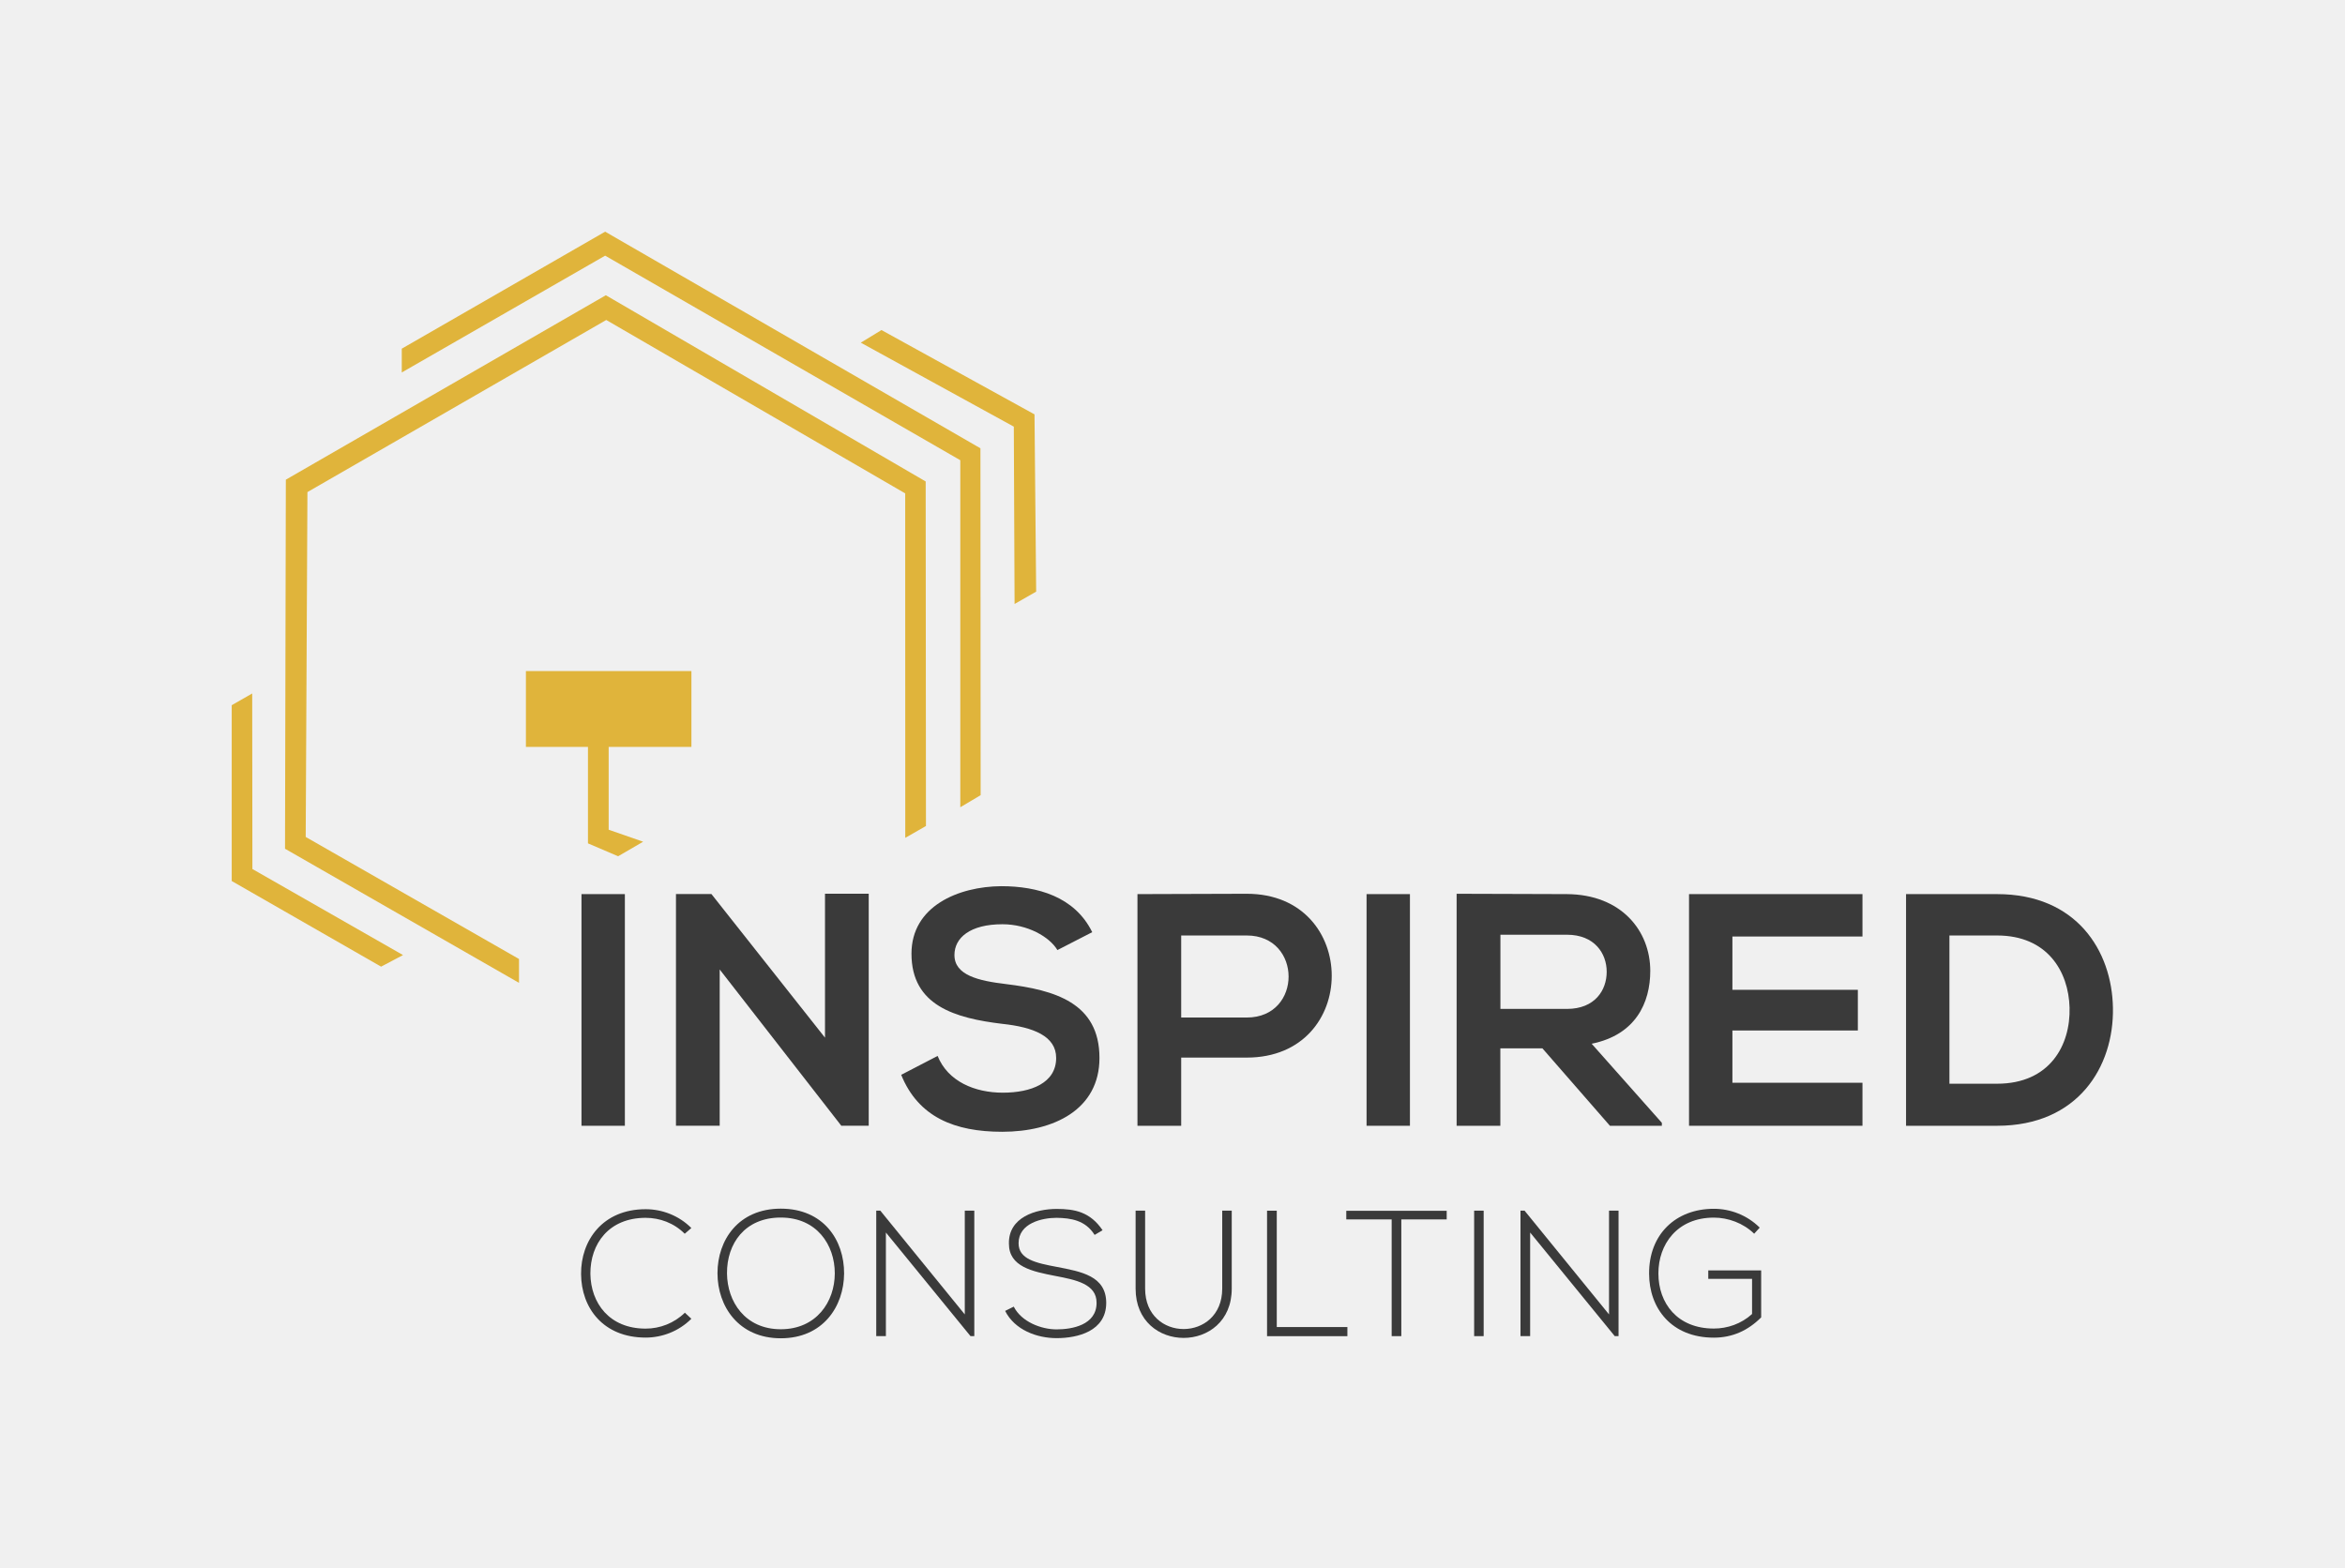
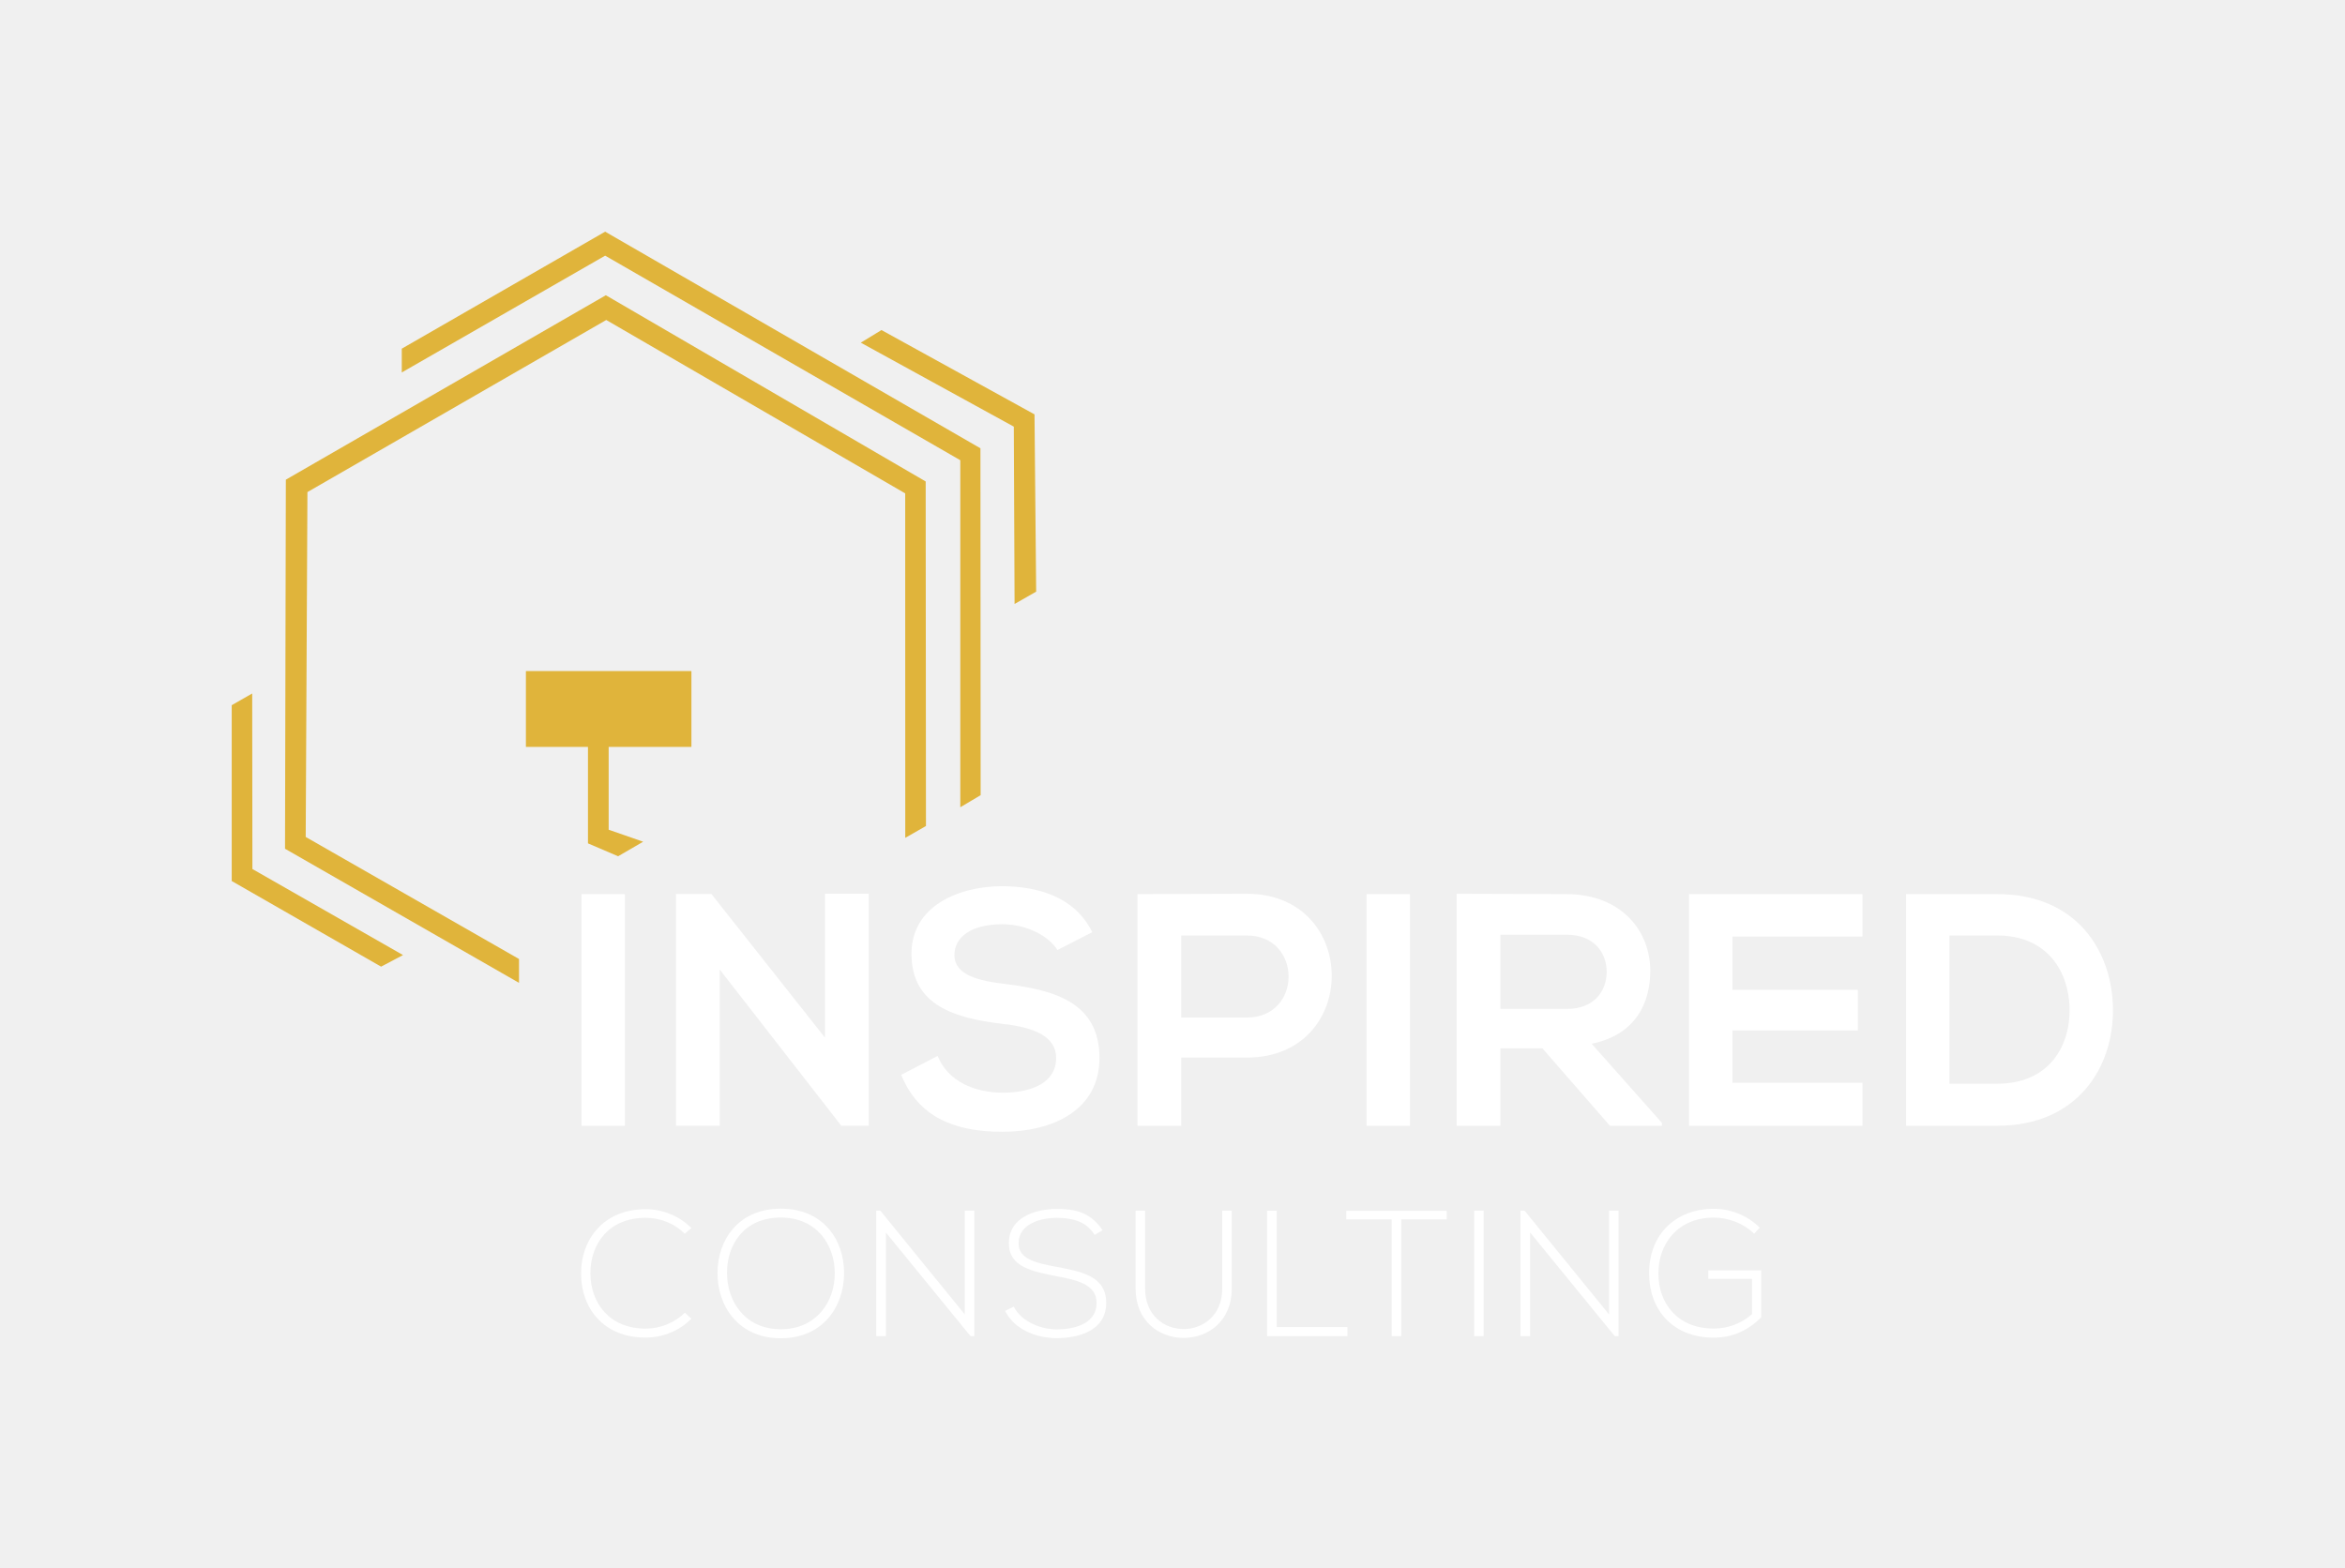
<svg xmlns="http://www.w3.org/2000/svg" id="uuid-78de2837-bc2d-4034-b5bf-1f8f0aa406ed" data-name="Ebene 2" width="340.04" height="227.39" viewBox="0 0 340.04 227.39">
  <g id="uuid-0c62d821-6b4f-420c-83fb-5e97c23368a0" data-name="Ebene 1">
    <rect width="340.04" height="227.39" style="fill: none;" />
    <g id="uuid-1adc5ed5-d0a6-4bb9-aa2c-6880aa5d58d3" data-name="Ebene 1">
      <rect x="76.26" y="97.33" width="24" height="11" style="fill: #e0b43b;" />
      <polygon points="139.25 117.08 139.25 66.75 87.75 37.08 58.26 54.02 58.26 50.57 87.75 33.6 142.17 65.02 142.2 115.33 139.25 117.08" style="fill: #e0b43b;" />
      <polygon points="147.12 87.6 147.01 61.88 124.82 49.7 127.82 47.87 150.01 60.1 150.25 85.81 147.12 87.6" style="fill: #e0b43b;" />
      <polygon points="55.26 140.2 33.6 127.78 33.6 102.28 36.57 100.58 36.6 126.04 58.44 138.52 55.26 140.2" style="fill: #e0b43b;" />
      <polygon points="75.26 142.55 41.33 123.1 41.45 69.57 87.85 42.82 134.23 69.83 134.27 119.8 131.27 121.52 131.26 71.56 87.91 46.41 44.58 71.37 44.33 121.39 75.26 139.09 75.26 142.55" style="fill: #e0b43b;" />
      <g>
-         <path d="M84.32,163.28v-33.6h6.29v33.6h-6.29Z" style="fill: #3a3a3a;" />
-         <path d="M119.63,129.62h6.34v33.65h-3.94v.05l-17.67-22.71v22.66h-6.34v-33.6h5.14l16.47,20.83v-20.88Z" style="fill: #3a3a3a;" />
-         <path d="M153.33,137.79c-1.15-1.92-4.32-3.74-7.97-3.74-4.7,0-6.96,1.97-6.96,4.46,0,2.93,3.46,3.74,7.49,4.22,7.01,.86,13.54,2.69,13.54,10.71,0,7.49-6.62,10.71-14.11,10.71-6.86,0-12.15-2.11-14.64-8.26l5.28-2.74c1.49,3.7,5.38,5.33,9.46,5.33s7.73-1.39,7.73-5.04c0-3.17-3.31-4.46-7.78-4.94-6.86-.82-13.2-2.64-13.2-10.18,0-6.91,6.82-9.74,13.01-9.79,5.23,0,10.66,1.49,13.2,6.67l-5.04,2.59Z" style="fill: #3a3a3a;" />
-         <path d="M180.79,153.39h-9.51v9.89h-6.34v-33.6c5.28,0,10.56-.05,15.84-.05,16.42,0,16.46,23.76,0,23.76Zm-9.51-5.81h9.51c8.11,0,8.06-11.9,0-11.9h-9.51v11.9Z" style="fill: #3a3a3a;" />
-         <path d="M198.16,163.28v-33.6h6.29v33.6h-6.29Z" style="fill: #3a3a3a;" />
-         <path d="M240.99,163.28h-7.54l-9.79-11.23h-6.1v11.23h-6.34v-33.65c5.33,0,10.65,.05,15.98,.05,7.92,.05,12.1,5.33,12.1,11.14,0,4.61-2.11,9.27-8.5,10.56l10.18,11.47v.43h0Zm-23.42-27.7v10.75h9.65c4.03,0,5.76-2.69,5.76-5.38s-1.78-5.38-5.76-5.38h-9.65Z" style="fill: #3a3a3a;" />
-         <path d="M270.07,163.28h-25.15v-33.6h25.15v6.15h-18.86v7.73h18.19v5.9h-18.19v7.58h18.86v6.24Z" style="fill: #3a3a3a;" />
-         <path d="M306.39,146.19c.15,8.5-5.04,17.09-16.8,17.09h-13.2v-33.6h13.2c11.52,0,16.66,8.21,16.8,16.51Zm-23.71,10.99h6.91c7.63,0,10.66-5.57,10.51-11.04-.14-5.23-3.21-10.46-10.51-10.46h-6.91v21.51Z" style="fill: #3a3a3a;" />
+         <path d="M84.32,163.28v-33.6h6.29v33.6h-6.29Z" style="fill: #ffffff;" />
+         <path d="M119.63,129.62h6.34v33.65h-3.94v.05l-17.67-22.71v22.66h-6.34v-33.6h5.14l16.47,20.83v-20.88Z" style="fill: #ffffff;" />
+         <path d="M153.33,137.79c-1.15-1.92-4.32-3.74-7.97-3.74-4.7,0-6.96,1.97-6.96,4.46,0,2.93,3.46,3.74,7.49,4.22,7.01,.86,13.54,2.69,13.54,10.71,0,7.49-6.62,10.71-14.11,10.71-6.86,0-12.15-2.11-14.64-8.26l5.28-2.74c1.49,3.7,5.38,5.33,9.46,5.33s7.73-1.39,7.73-5.04c0-3.17-3.31-4.46-7.78-4.94-6.86-.82-13.2-2.64-13.2-10.18,0-6.91,6.82-9.74,13.01-9.79,5.23,0,10.66,1.49,13.2,6.67l-5.04,2.59Z" style="fill: #ffffff;" />
+         <path d="M180.79,153.39h-9.51v9.89h-6.34v-33.6c5.28,0,10.56-.05,15.84-.05,16.42,0,16.46,23.76,0,23.76Zm-9.51-5.81h9.51c8.11,0,8.06-11.9,0-11.9h-9.51v11.9Z" style="fill: #ffffff;" />
+         <path d="M198.16,163.28v-33.6h6.29v33.6h-6.29Z" style="fill: #ffffff;" />
+         <path d="M240.99,163.28h-7.54l-9.79-11.23h-6.1v11.23h-6.34v-33.65c5.33,0,10.65,.05,15.98,.05,7.92,.05,12.1,5.33,12.1,11.14,0,4.61-2.11,9.27-8.5,10.56l10.18,11.47v.43h0Zm-23.42-27.7v10.75h9.65c4.03,0,5.76-2.69,5.76-5.38s-1.78-5.38-5.76-5.38h-9.65Z" style="fill: #ffffff;" />
+         <path d="M270.07,163.28h-25.15v-33.6h25.15v6.15h-18.86v7.73h18.19v5.9h-18.19v7.58h18.86v6.24Z" style="fill: #ffffff;" />
+         <path d="M306.39,146.19c.15,8.5-5.04,17.09-16.8,17.09h-13.2v-33.6h13.2c11.52,0,16.66,8.21,16.8,16.51Zm-23.71,10.99h6.91c7.63,0,10.66-5.57,10.51-11.04-.14-5.23-3.21-10.46-10.51-10.46h-6.91v21.51Z" style="fill: #ffffff;" />
      </g>
      <polygon points="89.63 124.19 85.26 122.32 85.26 102.33 88.26 102.33 88.26 120.34 93.26 122.08 89.63 124.19" style="fill: #e0b43b;" />
      <g>
-         <path d="M100.25,191.27c-1.82,1.82-4.24,2.73-6.63,2.73-6.14,0-9.33-4.29-9.36-9.21-.05-4.86,3.12-9.41,9.36-9.41,2.39,0,4.81,.91,6.63,2.73l-.96,.83c-1.56-1.56-3.61-2.31-5.67-2.31-5.31,0-8.03,3.74-8.01,8.11,.05,4.26,2.76,7.96,8.01,7.96,2.06,0,4.13-.78,5.69-2.31l.94,.88Z" style="fill: #3a3a3a;" />
-         <path d="M122.4,184.71c-.03,4.78-3.07,9.39-9.18,9.39s-9.18-4.63-9.18-9.44,3.04-9.36,9.18-9.36,9.2,4.5,9.18,9.41Zm-16.98-.03c.03,4.11,2.63,8.11,7.8,8.11s7.83-4,7.83-8.11-2.6-8.09-7.83-8.09-7.83,3.8-7.8,8.09Z" style="fill: #3a3a3a;" />
-         <path d="M127.65,175.59l12.25,15.05v-15.05h1.38v18.2h-.55l-12.27-15.03v15.03h-1.4v-18.2h.6Z" style="fill: #3a3a3a;" />
-         <path d="M158.72,179.1c-1.33-2.13-3.46-2.44-5.51-2.47-2.13,0-5.51,.78-5.51,3.69,0,2.31,2.5,2.86,5.56,3.43,3.51,.68,7.15,1.3,7.15,5.23-.02,4.11-4.16,5.1-7.2,5.1-2.83,0-6.06-1.17-7.46-3.95l1.25-.62c1.12,2.21,3.98,3.3,6.21,3.3s5.8-.62,5.8-3.85c.02-2.73-2.99-3.33-5.98-3.9-3.33-.65-6.73-1.33-6.73-4.68-.08-3.85,3.93-5.04,6.92-5.04,2.6,0,4.86,.42,6.66,3.09l-1.14,.67Z" style="fill: #3a3a3a;" />
-         <path d="M178.61,175.59v11.31c0,9.52-13.94,9.54-13.94,0v-11.31h1.38v11.31c0,7.83,11.18,7.8,11.18,0v-11.31h1.38Z" style="fill: #3a3a3a;" />
-         <path d="M185.14,175.59v16.88h10.24v1.33h-11.65v-18.2h1.4Z" style="fill: #3a3a3a;" />
-         <path d="M201.8,176.86h-6.58v-1.25h14.56v1.25h-6.58v16.93h-1.4v-16.93h0Z" style="fill: #3a3a3a;" />
-         <path d="M213.76,193.79v-18.2h1.38v18.2h-1.38Z" style="fill: #3a3a3a;" />
-         <path d="M221.07,175.59l12.25,15.05v-15.05h1.38v18.2h-.55l-12.27-15.03v15.03h-1.4v-18.2h.6Z" style="fill: #3a3a3a;" />
-         <path d="M254.37,178.94c-1.59-1.56-3.8-2.34-5.85-2.34-5.33,0-8.06,3.9-8.04,8.11,0,4.29,2.73,7.98,8.04,7.98,1.95,0,3.98-.68,5.54-2.11v-5.1h-6.35v-1.22h7.67v6.81c-1.9,1.9-4.16,2.94-6.86,2.94-6.19,0-9.39-4.31-9.39-9.28-.03-5.69,3.85-9.41,9.39-9.41,2.39,0,4.81,.91,6.65,2.73l-.8,.88Z" style="fill: #3a3a3a;" />
+         <path d="M100.25,191.27c-1.82,1.82-4.24,2.73-6.63,2.73-6.14,0-9.33-4.29-9.36-9.21-.05-4.86,3.12-9.41,9.36-9.41,2.39,0,4.81,.91,6.63,2.73l-.96,.83c-1.56-1.56-3.61-2.31-5.67-2.31-5.31,0-8.03,3.74-8.01,8.11,.05,4.26,2.76,7.96,8.01,7.96,2.06,0,4.13-.78,5.69-2.31l.94,.88Z" style="fill: #ffffff;" />
+         <path d="M122.4,184.71c-.03,4.78-3.07,9.39-9.18,9.39s-9.18-4.63-9.18-9.44,3.04-9.36,9.18-9.36,9.2,4.5,9.18,9.41Zm-16.98-.03c.03,4.11,2.63,8.11,7.8,8.11s7.83-4,7.83-8.11-2.6-8.09-7.83-8.09-7.83,3.8-7.8,8.09Z" style="fill: #ffffff;" />
+         <path d="M127.65,175.59l12.25,15.05v-15.05h1.38v18.2h-.55l-12.27-15.03v15.03h-1.4v-18.2h.6Z" style="fill: #ffffff;" />
+         <path d="M158.72,179.1c-1.33-2.13-3.46-2.44-5.51-2.47-2.13,0-5.51,.78-5.51,3.69,0,2.31,2.5,2.86,5.56,3.43,3.51,.68,7.15,1.3,7.15,5.23-.02,4.11-4.16,5.1-7.2,5.1-2.83,0-6.06-1.17-7.46-3.95l1.25-.62c1.12,2.21,3.98,3.3,6.21,3.3s5.8-.62,5.8-3.85c.02-2.73-2.99-3.33-5.98-3.9-3.33-.65-6.73-1.33-6.73-4.68-.08-3.85,3.93-5.04,6.92-5.04,2.6,0,4.86,.42,6.66,3.09l-1.14,.67Z" style="fill: #ffffff;" />
+         <path d="M178.61,175.59v11.31c0,9.52-13.94,9.54-13.94,0v-11.31h1.38v11.31c0,7.83,11.18,7.8,11.18,0v-11.31h1.38Z" style="fill: #ffffff;" />
+         <path d="M185.14,175.59v16.88h10.24v1.33h-11.65v-18.2h1.4Z" style="fill: #ffffff;" />
+         <path d="M201.8,176.86h-6.58v-1.25h14.56v1.25h-6.58v16.93h-1.4v-16.93h0Z" style="fill: #ffffff;" />
+         <path d="M213.76,193.79v-18.2h1.38v18.2h-1.38Z" style="fill: #ffffff;" />
+         <path d="M221.07,175.59l12.25,15.05v-15.05h1.38v18.2h-.55l-12.27-15.03v15.03h-1.4v-18.2h.6Z" style="fill: #ffffff;" />
+         <path d="M254.37,178.94c-1.59-1.56-3.8-2.34-5.85-2.34-5.33,0-8.06,3.9-8.04,8.11,0,4.29,2.73,7.98,8.04,7.98,1.95,0,3.98-.68,5.54-2.11v-5.1h-6.35v-1.22h7.67v6.81c-1.9,1.9-4.16,2.94-6.86,2.94-6.19,0-9.39-4.31-9.39-9.28-.03-5.69,3.85-9.41,9.39-9.41,2.39,0,4.81,.91,6.65,2.73l-.8,.88Z" style="fill: #ffffff;" />
      </g>
    </g>
  </g>
</svg>
